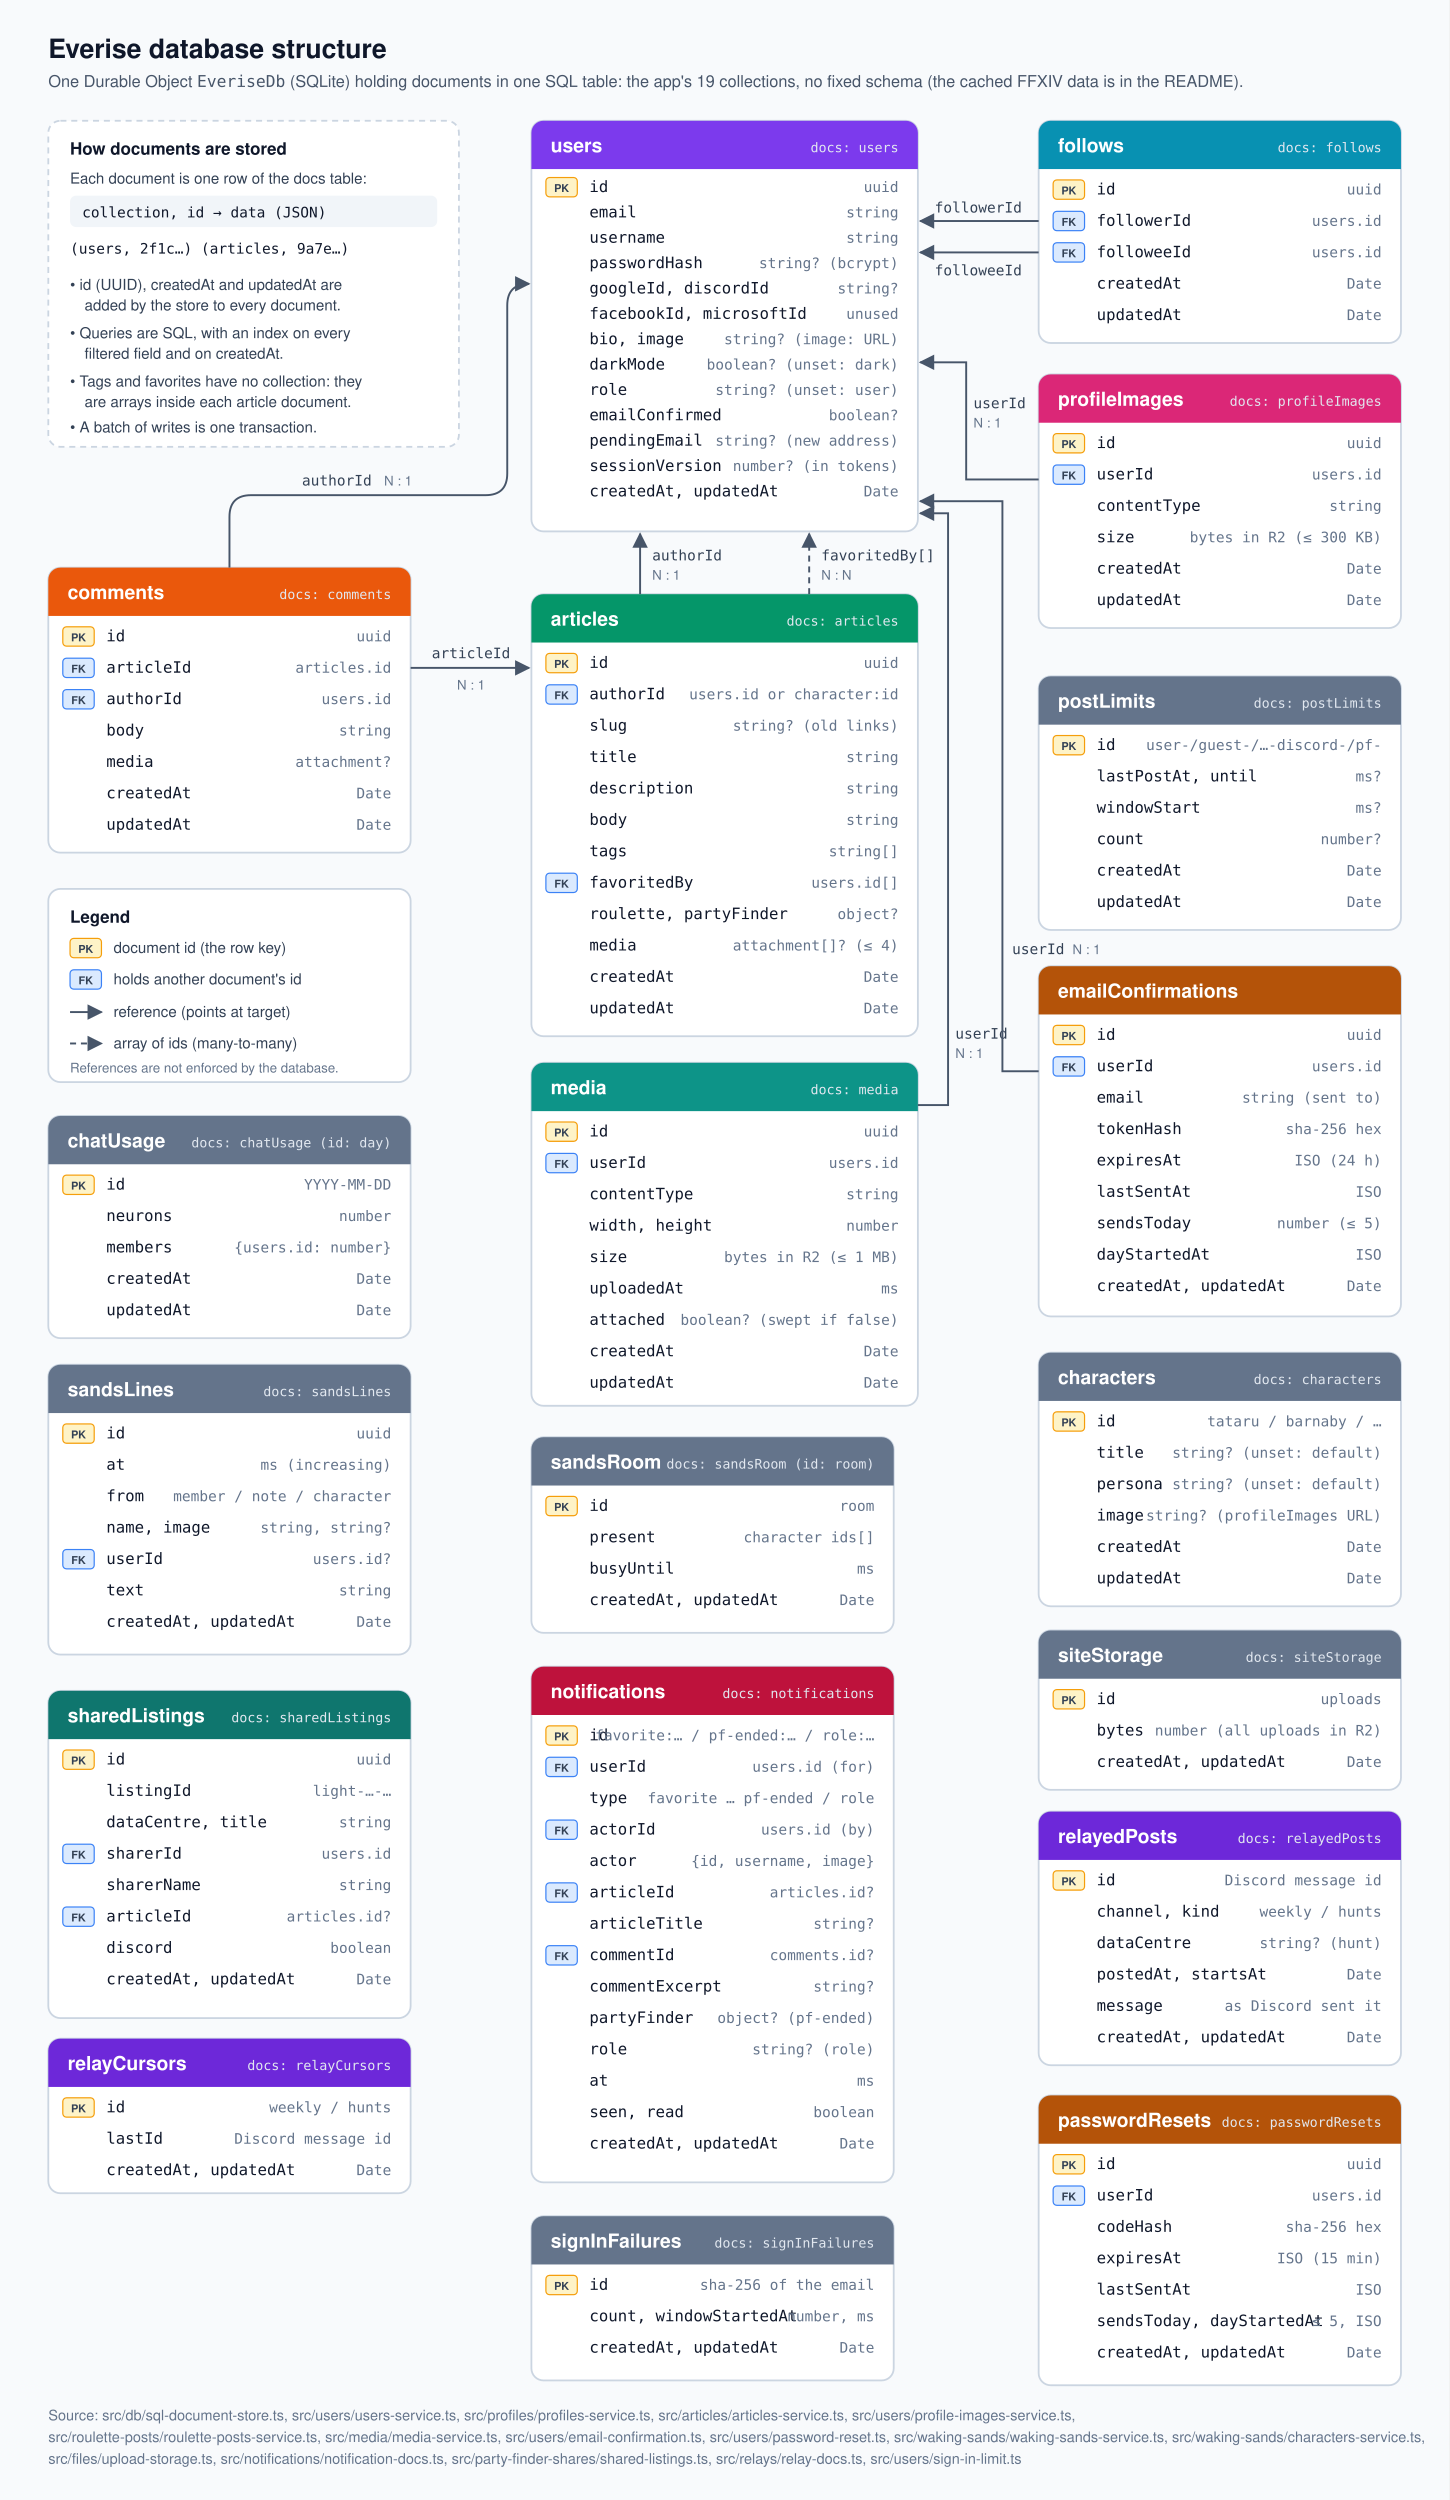
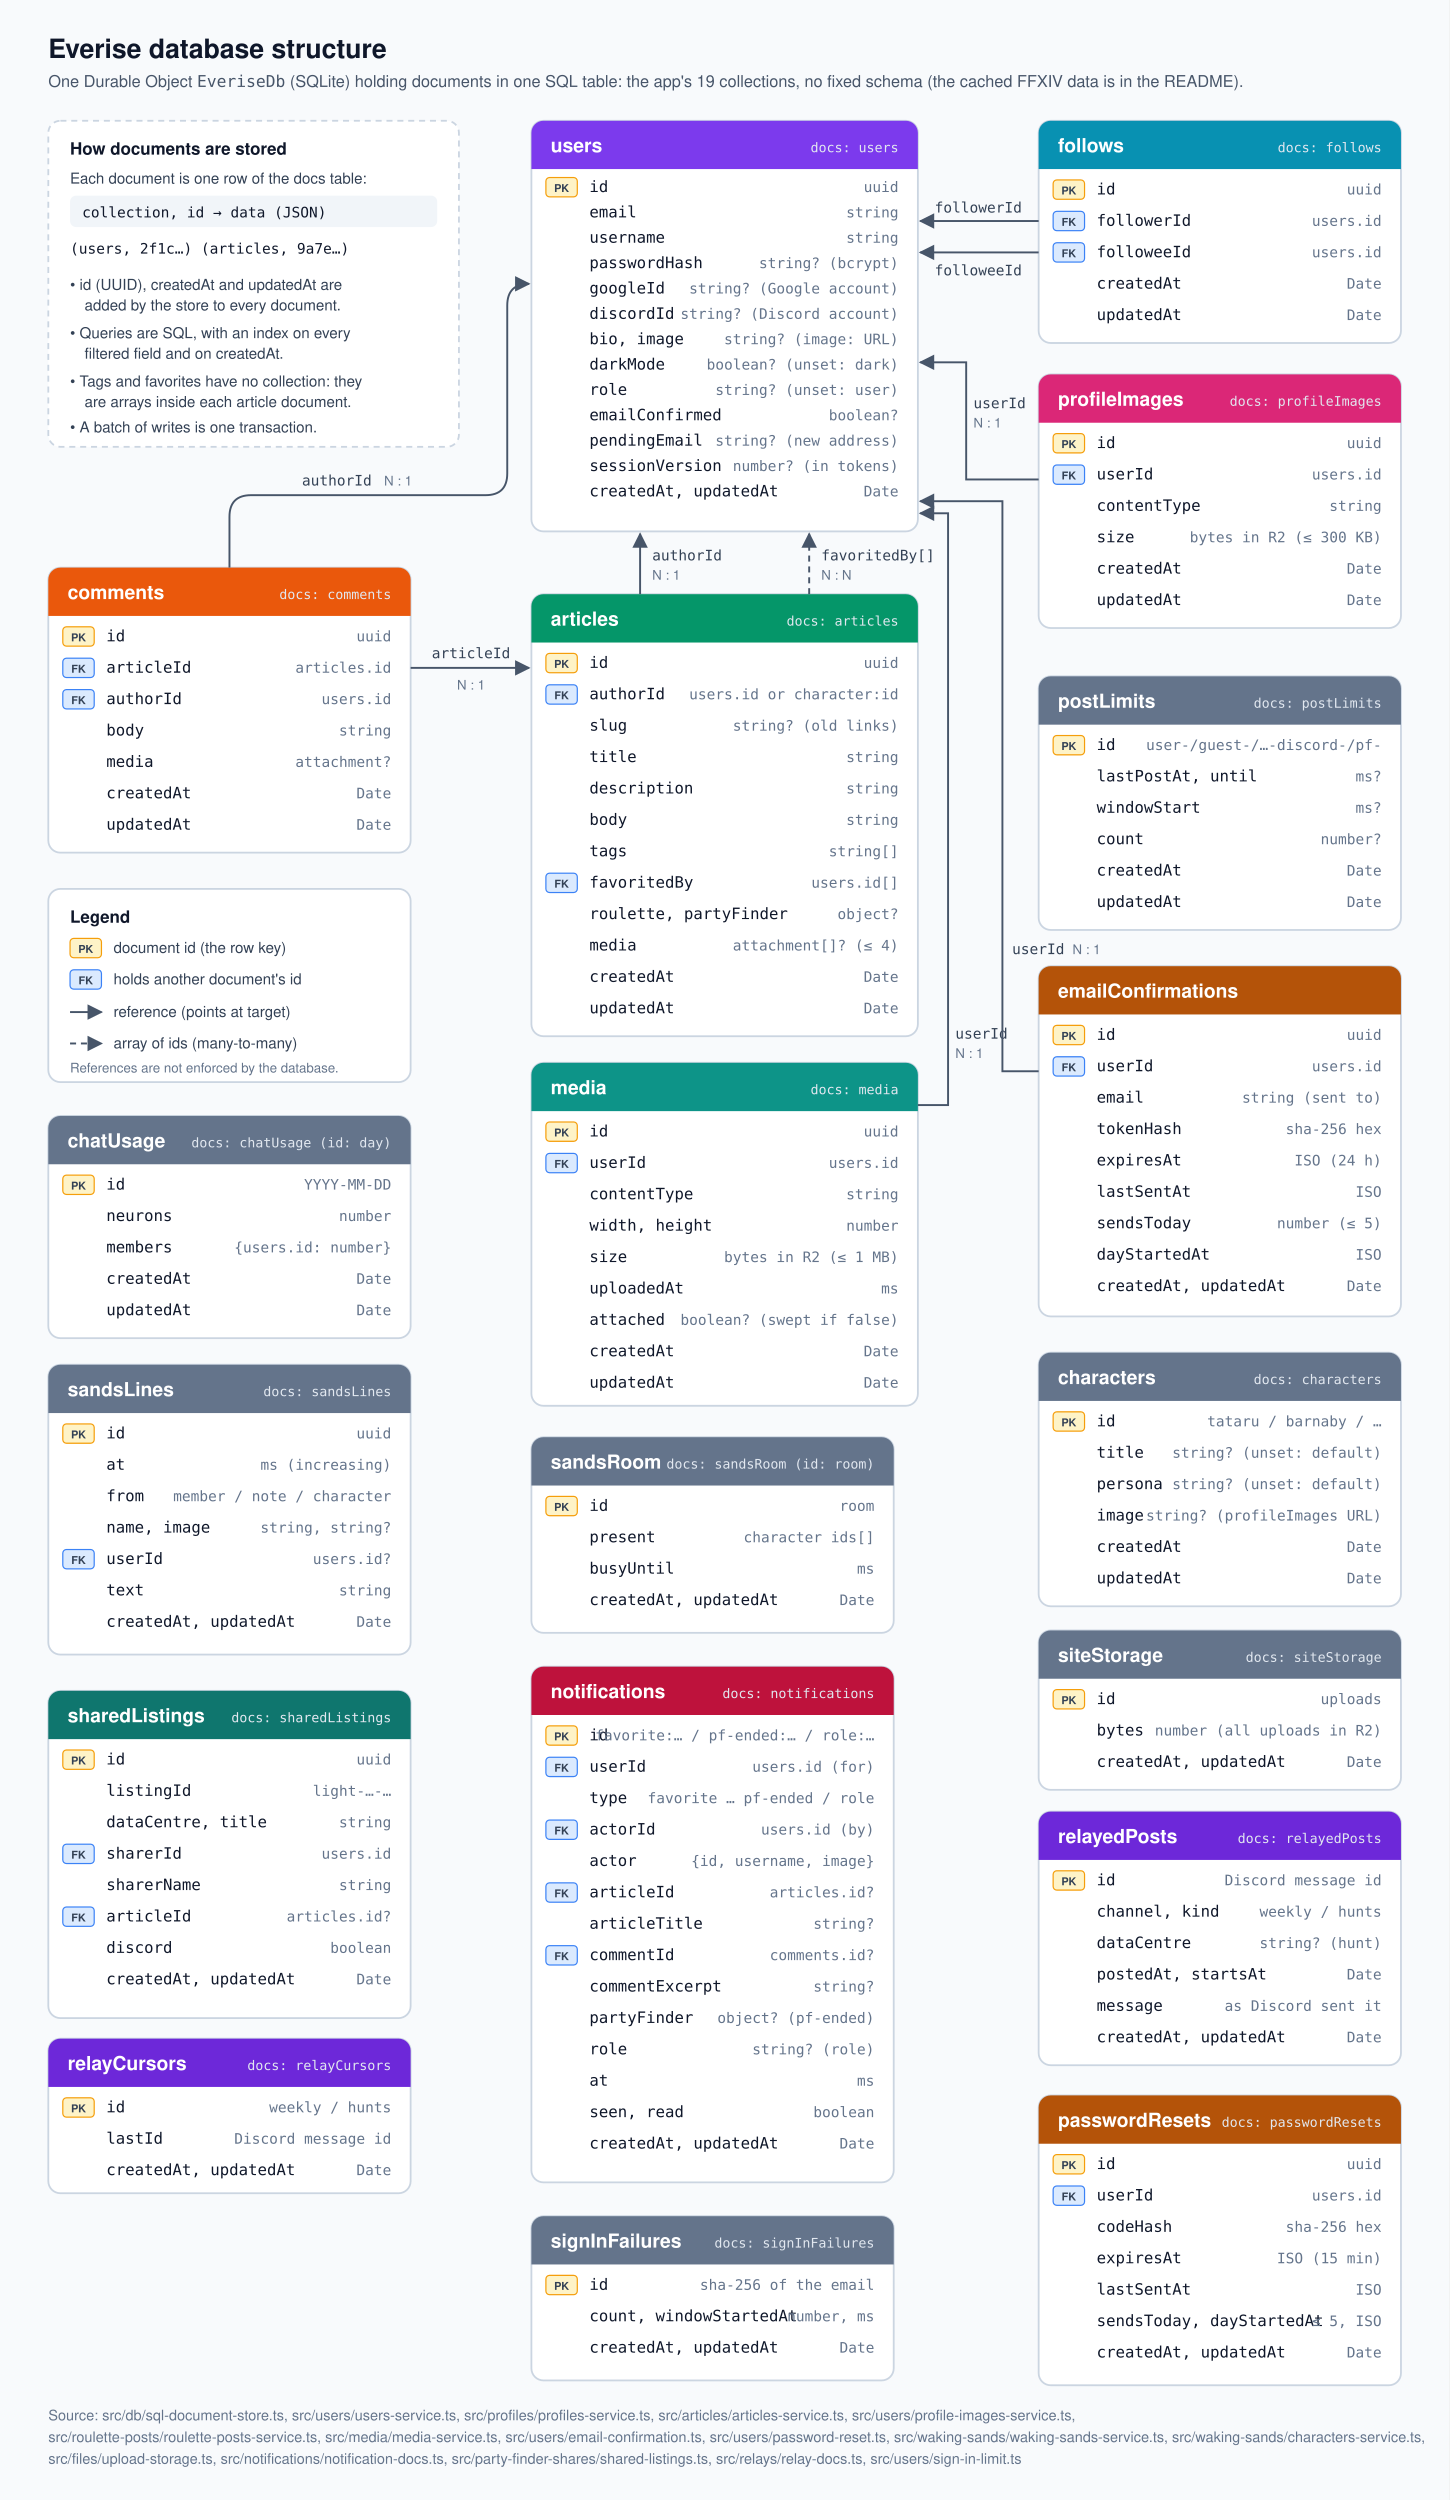
<svg xmlns="http://www.w3.org/2000/svg" width="1200" height="2070" viewBox="0 0 1200 2070" font-family="Segoe UI, Helvetica, Arial, sans-serif">
  <defs>
    <marker id="arrow" viewBox="0 0 10 10" refX="9" refY="5" markerWidth="8" markerHeight="8" orient="auto-start-reverse">
      <path d="M0,0 L10,5 L0,10 z" fill="#475569" />
    </marker>
    <style>
      .box { fill: #ffffff; stroke: #cbd5e1; stroke-width: 1.5; }
      .title { font-size: 16px; font-weight: 700; fill: #ffffff; }
      .key { font-size: 11px; fill: #e2e8f0; font-family: Consolas, Menlo, monospace; }
      .field { font-size: 13px; fill: #0f172a; font-family: Consolas, Menlo, monospace; }
      .type { font-size: 12px; fill: #64748b; font-family: Consolas, Menlo, monospace; }
      .pk { fill: #fef3c7; stroke: #f59e0b; }
      .fk { fill: #dbeafe; stroke: #3b82f6; }
      .badge { font-size: 9px; font-weight: 700; fill: #334155; }
      .rel { fill: none; stroke: #475569; stroke-width: 1.6; }
      .rel-label { font-size: 12px; fill: #334155; font-family: Consolas, Menlo, monospace; }
      .card { font-size: 11px; fill: #64748b; }
      .note-title { font-size: 14px; font-weight: 700; fill: #0f172a; }
      .note { font-size: 12.5px; fill: #334155; }
      .mono { font-family: Consolas, Menlo, monospace; font-size: 12px; fill: #0f172a; }
    </style>
  </defs>
  <rect width="1200" height="2070" fill="#f8fafc" />
  <text x="40" y="48" font-size="22" font-weight="700" fill="#0f172a">Everise database structure</text>
  <text x="40" y="72" font-size="13.5" fill="#475569">One Durable Object <tspan font-family="Consolas, Menlo, monospace">EveriseDb</tspan> (SQLite) holding documents in one SQL table: the app's 19 collections, no fixed schema (the cached FFXIV data is in the README).</text>
  <rect x="40" y="100" width="340" height="270" rx="10" fill="#ffffff" stroke="#cbd5e1" stroke-width="1.5" stroke-dasharray="5 4" />
  <text x="58" y="128" class="note-title">How documents are stored</text>
  <text x="58" y="152" class="note">Each document is one row of the docs table:</text>
  <rect x="58" y="162" width="304" height="26" rx="5" fill="#f1f5f9" />
  <text x="68" y="180" class="mono">collection, id  →  data (JSON)</text>
  <text x="58" y="210" class="mono" fill="#475569">(users, 2f1c…)  (articles, 9a7e…)</text>
  <text x="58" y="240" class="note">• id (UUID), createdAt and updatedAt are</text>
  <text x="70" y="257" class="note">added by the store to every document.</text>
  <text x="58" y="280" class="note">• Queries are SQL, with an index on every</text>
  <text x="70" y="297" class="note">filtered field and on createdAt.</text>
  <text x="58" y="320" class="note">• Tags and favorites have no collection: they</text>
  <text x="70" y="337" class="note">are arrays inside each article document.</text>
  <text x="58" y="358" class="note">• A batch of writes is one transaction.</text>
  <g>
    <rect x="440" y="100" width="320" height="340" rx="10" class="box" />
    <path d="M450,100 h300 a10,10 0 0 1 10,10 v30 h-320 v-30 a10,10 0 0 1 10,-10 z" fill="#7c3aed" />
    <text x="456" y="126" class="title">users</text>
    <text x="744" y="126" class="key" text-anchor="end">docs: users</text>
    <rect x="452" y="147" width="26" height="16" rx="3" class="pk" />
    <text x="465" y="159" class="badge" text-anchor="middle">PK</text>
    <text x="488" y="159" class="field">id</text>
    <text x="744" y="159" class="type" text-anchor="end">uuid</text>
    <text x="488" y="180" class="field">email</text>
    <text x="744" y="180" class="type" text-anchor="end">string</text>
    <text x="488" y="201" class="field">username</text>
    <text x="744" y="201" class="type" text-anchor="end">string</text>
    <text x="488" y="222" class="field">passwordHash</text>
    <text x="744" y="222" class="type" text-anchor="end">string? (bcrypt)</text>
-     <text x="488" y="243" class="field">googleId, discordId</text>
-     <text x="744" y="243" class="type" text-anchor="end">string?</text>
-     <text x="488" y="264" class="field">facebookId, microsoftId</text>
-     <text x="744" y="264" class="type" text-anchor="end">unused</text>
+     <text x="488" y="243" class="field">googleId</text>
+     <text x="744" y="243" class="type" text-anchor="end">string? (Google account)</text>
+     <text x="488" y="264" class="field">discordId</text>
+     <text x="744" y="264" class="type" text-anchor="end">string? (Discord account)</text>
    <text x="488" y="285" class="field">bio, image</text>
    <text x="744" y="285" class="type" text-anchor="end">string? (image: URL)</text>
    <text x="488" y="306" class="field">darkMode</text>
    <text x="744" y="306" class="type" text-anchor="end">boolean? (unset: dark)</text>
    <text x="488" y="327" class="field">role</text>
    <text x="744" y="327" class="type" text-anchor="end">string? (unset: user)</text>
    <text x="488" y="348" class="field">emailConfirmed</text>
    <text x="744" y="348" class="type" text-anchor="end">boolean?</text>
    <text x="488" y="369" class="field">pendingEmail</text>
    <text x="744" y="369" class="type" text-anchor="end">string? (new address)</text>
    <text x="488" y="390" class="field">sessionVersion</text>
    <text x="744" y="390" class="type" text-anchor="end">number? (in tokens)</text>
    <text x="488" y="411" class="field">createdAt, updatedAt</text>
    <text x="744" y="411" class="type" text-anchor="end">Date</text>
  </g>
  <g>
    <rect x="860" y="100" width="300" height="184" rx="10" class="box" />
    <path d="M870,100 h280 a10,10 0 0 1 10,10 v30 h-300 v-30 a10,10 0 0 1 10,-10 z" fill="#0891b2" />
    <text x="876" y="126" class="title">follows</text>
    <text x="1144" y="126" class="key" text-anchor="end">docs: follows</text>
    <rect x="872" y="149" width="26" height="16" rx="3" class="pk" />
    <text x="885" y="161" class="badge" text-anchor="middle">PK</text>
    <text x="908" y="161" class="field">id</text>
    <text x="1144" y="161" class="type" text-anchor="end">uuid</text>
    <rect x="872" y="175" width="26" height="16" rx="3" class="fk" />
    <text x="885" y="187" class="badge" text-anchor="middle">FK</text>
    <text x="908" y="187" class="field">followerId</text>
    <text x="1144" y="187" class="type" text-anchor="end">users.id</text>
    <rect x="872" y="201" width="26" height="16" rx="3" class="fk" />
    <text x="885" y="213" class="badge" text-anchor="middle">FK</text>
    <text x="908" y="213" class="field">followeeId</text>
    <text x="1144" y="213" class="type" text-anchor="end">users.id</text>
    <text x="908" y="239" class="field">createdAt</text>
    <text x="1144" y="239" class="type" text-anchor="end">Date</text>
    <text x="908" y="265" class="field">updatedAt</text>
    <text x="1144" y="265" class="type" text-anchor="end">Date</text>
  </g>
  <g transform="translate(0 52)">
    <rect x="440" y="440" width="320" height="366" rx="10" class="box" />
    <path d="M450,440 h300 a10,10 0 0 1 10,10 v30 h-320 v-30 a10,10 0 0 1 10,-10 z" fill="#059669" />
    <text x="456" y="466" class="title">articles</text>
    <text x="744" y="466" class="key" text-anchor="end">docs: articles</text>
    <rect x="452" y="489" width="26" height="16" rx="3" class="pk" />
    <text x="465" y="501" class="badge" text-anchor="middle">PK</text>
    <text x="488" y="501" class="field">id</text>
    <text x="744" y="501" class="type" text-anchor="end">uuid</text>
    <rect x="452" y="515" width="26" height="16" rx="3" class="fk" />
    <text x="465" y="527" class="badge" text-anchor="middle">FK</text>
    <text x="488" y="527" class="field">authorId</text>
    <text x="744" y="527" class="type" text-anchor="end">users.id or character:id</text>
    <text x="488" y="553" class="field">slug</text>
    <text x="744" y="553" class="type" text-anchor="end">string? (old links)</text>
    <text x="488" y="579" class="field">title</text>
    <text x="744" y="579" class="type" text-anchor="end">string</text>
    <text x="488" y="605" class="field">description</text>
    <text x="744" y="605" class="type" text-anchor="end">string</text>
    <text x="488" y="631" class="field">body</text>
    <text x="744" y="631" class="type" text-anchor="end">string</text>
    <text x="488" y="657" class="field">tags</text>
    <text x="744" y="657" class="type" text-anchor="end">string[]</text>
    <rect x="452" y="671" width="26" height="16" rx="3" class="fk" />
    <text x="465" y="683" class="badge" text-anchor="middle">FK</text>
    <text x="488" y="683" class="field">favoritedBy</text>
    <text x="744" y="683" class="type" text-anchor="end">users.id[]</text>
    <text x="488" y="709" class="field">roulette, partyFinder</text>
    <text x="744" y="709" class="type" text-anchor="end">object?</text>
    <text x="488" y="735" class="field">media</text>
    <text x="744" y="735" class="type" text-anchor="end">attachment[]? (≤ 4)</text>
    <text x="488" y="761" class="field">createdAt</text>
    <text x="744" y="761" class="type" text-anchor="end">Date</text>
    <text x="488" y="787" class="field">updatedAt</text>
    <text x="744" y="787" class="type" text-anchor="end">Date</text>
  </g>
  <g>
    <rect x="40" y="470" width="300" height="236" rx="10" class="box" />
    <path d="M50,470 h280 a10,10 0 0 1 10,10 v30 h-300 v-30 a10,10 0 0 1 10,-10 z" fill="#ea580c" />
    <text x="56" y="496" class="title">comments</text>
    <text x="324" y="496" class="key" text-anchor="end">docs: comments</text>
    <rect x="52" y="519" width="26" height="16" rx="3" class="pk" />
    <text x="65" y="531" class="badge" text-anchor="middle">PK</text>
    <text x="88" y="531" class="field">id</text>
    <text x="324" y="531" class="type" text-anchor="end">uuid</text>
    <rect x="52" y="545" width="26" height="16" rx="3" class="fk" />
    <text x="65" y="557" class="badge" text-anchor="middle">FK</text>
    <text x="88" y="557" class="field">articleId</text>
    <text x="324" y="557" class="type" text-anchor="end">articles.id</text>
    <rect x="52" y="571" width="26" height="16" rx="3" class="fk" />
    <text x="65" y="583" class="badge" text-anchor="middle">FK</text>
    <text x="88" y="583" class="field">authorId</text>
    <text x="324" y="583" class="type" text-anchor="end">users.id</text>
    <text x="88" y="609" class="field">body</text>
    <text x="324" y="609" class="type" text-anchor="end">string</text>
    <text x="88" y="635" class="field">media</text>
    <text x="324" y="635" class="type" text-anchor="end">attachment?</text>
    <text x="88" y="661" class="field">createdAt</text>
    <text x="324" y="661" class="type" text-anchor="end">Date</text>
    <text x="88" y="687" class="field">updatedAt</text>
    <text x="324" y="687" class="type" text-anchor="end">Date</text>
  </g>
  <path d="M860,183 H762" class="rel" marker-end="url(#arrow)" />
  <text x="810" y="176" class="rel-label" text-anchor="middle">followerId</text>
  <path d="M860,209 H762" class="rel" marker-end="url(#arrow)" />
  <text x="810" y="228" class="rel-label" text-anchor="middle">followeeId</text>
  <path d="M530,492 V442" class="rel" marker-end="url(#arrow)" />
  <text x="540" y="464" class="rel-label">authorId</text>
  <text x="540" y="480" class="card">N : 1</text>
  <path d="M670,492 V442" class="rel" stroke-dasharray="5 4" marker-end="url(#arrow)" />
  <text x="680" y="464" class="rel-label">favoritedBy[]</text>
  <text x="680" y="480" class="card">N : N</text>
  <path d="M340,553 H438" class="rel" marker-end="url(#arrow)" />
  <text x="390" y="545" class="rel-label" text-anchor="middle">articleId</text>
  <text x="390" y="571" class="card" text-anchor="middle">N : 1</text>
  <path d="M190,470 V428 Q190,410 208,410 H402 Q420,410 420,392 V253 Q420,235 438,235" class="rel" marker-end="url(#arrow)" />
  <text x="250" y="402" class="rel-label">authorId</text>
  <text x="318" y="402" class="card">N : 1</text>
  <g>
    <rect x="860" y="310" width="300" height="210" rx="10" class="box" />
    <path d="M870,310 h280 a10,10 0 0 1 10,10 v30 h-300 v-30 a10,10 0 0 1 10,-10 z" fill="#db2777" />
    <text x="876" y="336" class="title">profileImages</text>
    <text x="1144" y="336" class="key" text-anchor="end">docs: profileImages</text>
    <rect x="872" y="359" width="26" height="16" rx="3" class="pk" />
    <text x="885" y="371" class="badge" text-anchor="middle">PK</text>
    <text x="908" y="371" class="field">id</text>
    <text x="1144" y="371" class="type" text-anchor="end">uuid</text>
    <rect x="872" y="385" width="26" height="16" rx="3" class="fk" />
    <text x="885" y="397" class="badge" text-anchor="middle">FK</text>
    <text x="908" y="397" class="field">userId</text>
    <text x="1144" y="397" class="type" text-anchor="end">users.id</text>
    <text x="908" y="423" class="field">contentType</text>
    <text x="1144" y="423" class="type" text-anchor="end">string</text>
    <text x="908" y="449" class="field">size</text>
    <text x="1144" y="449" class="type" text-anchor="end">bytes in R2 (≤ 300 KB)</text>
    <text x="908" y="475" class="field">createdAt</text>
    <text x="1144" y="475" class="type" text-anchor="end">Date</text>
    <text x="908" y="501" class="field">updatedAt</text>
    <text x="1144" y="501" class="type" text-anchor="end">Date</text>
  </g>
  <path d="M860,397 H800 V300 H762" class="rel" marker-end="url(#arrow)" />
  <text x="806" y="338" class="rel-label">userId</text>
  <text x="806" y="354" class="card">N : 1</text>
  <g>
    <rect x="860" y="560" width="300" height="210" rx="10" class="box" />
    <path d="M870,560 h280 a10,10 0 0 1 10,10 v30 h-300 v-30 a10,10 0 0 1 10,-10 z" fill="#64748b" />
    <text x="876" y="586" class="title">postLimits</text>
    <text x="1144" y="586" class="key" text-anchor="end">docs: postLimits</text>
    <rect x="872" y="609" width="26" height="16" rx="3" class="pk" />
    <text x="885" y="621" class="badge" text-anchor="middle">PK</text>
    <text x="908" y="621" class="field">id</text>
    <text x="1144" y="621" class="type" text-anchor="end">user-/guest-/…-discord-/pf-</text>
    <text x="908" y="647" class="field">lastPostAt, until</text>
    <text x="1144" y="647" class="type" text-anchor="end">ms?</text>
    <text x="908" y="673" class="field">windowStart</text>
    <text x="1144" y="673" class="type" text-anchor="end">ms?</text>
    <text x="908" y="699" class="field">count</text>
    <text x="1144" y="699" class="type" text-anchor="end">number?</text>
    <text x="908" y="725" class="field">createdAt</text>
    <text x="1144" y="725" class="type" text-anchor="end">Date</text>
    <text x="908" y="751" class="field">updatedAt</text>
    <text x="1144" y="751" class="type" text-anchor="end">Date</text>
  </g>
  <g>
    <rect x="440" y="880" width="320" height="284" rx="10" class="box" />
    <path d="M450,880 h300 a10,10 0 0 1 10,10 v30 h-320 v-30 a10,10 0 0 1 10,-10 z" fill="#0d9488" />
    <text x="456" y="906" class="title">media</text>
    <text x="744" y="906" class="key" text-anchor="end">docs: media</text>
    <rect x="452" y="929" width="26" height="16" rx="3" class="pk" />
    <text x="465" y="941" class="badge" text-anchor="middle">PK</text>
    <text x="488" y="941" class="field">id</text>
    <text x="744" y="941" class="type" text-anchor="end">uuid</text>
    <rect x="452" y="955" width="26" height="16" rx="3" class="fk" />
    <text x="465" y="967" class="badge" text-anchor="middle">FK</text>
    <text x="488" y="967" class="field">userId</text>
    <text x="744" y="967" class="type" text-anchor="end">users.id</text>
    <text x="488" y="993" class="field">contentType</text>
    <text x="744" y="993" class="type" text-anchor="end">string</text>
    <text x="488" y="1019" class="field">width, height</text>
    <text x="744" y="1019" class="type" text-anchor="end">number</text>
    <text x="488" y="1045" class="field">size</text>
    <text x="744" y="1045" class="type" text-anchor="end">bytes in R2 (≤ 1 MB)</text>
    <text x="488" y="1071" class="field">uploadedAt</text>
    <text x="744" y="1071" class="type" text-anchor="end">ms</text>
    <text x="488" y="1097" class="field">attached</text>
    <text x="744" y="1097" class="type" text-anchor="end">boolean? (swept if false)</text>
    <text x="488" y="1123" class="field">createdAt</text>
    <text x="744" y="1123" class="type" text-anchor="end">Date</text>
    <text x="488" y="1149" class="field">updatedAt</text>
    <text x="744" y="1149" class="type" text-anchor="end">Date</text>
  </g>
  <path d="M760,915 H785 V425 H762" class="rel" marker-end="url(#arrow)" />
  <text x="791" y="860" class="rel-label">userId</text>
  <text x="791" y="876" class="card">N : 1</text>
  <g>
    <rect x="860" y="800" width="300" height="290" rx="10" class="box" />
    <path d="M870,800 h280 a10,10 0 0 1 10,10 v30 h-300 v-30 a10,10 0 0 1 10,-10 z" fill="#b45309" />
    <text x="876" y="826" class="title">emailConfirmations</text>
    <rect x="872" y="849" width="26" height="16" rx="3" class="pk" />
    <text x="885" y="861" class="badge" text-anchor="middle">PK</text>
    <text x="908" y="861" class="field">id</text>
    <text x="1144" y="861" class="type" text-anchor="end">uuid</text>
    <rect x="872" y="875" width="26" height="16" rx="3" class="fk" />
    <text x="885" y="887" class="badge" text-anchor="middle">FK</text>
    <text x="908" y="887" class="field">userId</text>
    <text x="1144" y="887" class="type" text-anchor="end">users.id</text>
    <text x="908" y="913" class="field">email</text>
    <text x="1144" y="913" class="type" text-anchor="end">string (sent to)</text>
    <text x="908" y="939" class="field">tokenHash</text>
    <text x="1144" y="939" class="type" text-anchor="end">sha-256 hex</text>
    <text x="908" y="965" class="field">expiresAt</text>
    <text x="1144" y="965" class="type" text-anchor="end">ISO (24 h)</text>
    <text x="908" y="991" class="field">lastSentAt</text>
    <text x="1144" y="991" class="type" text-anchor="end">ISO</text>
    <text x="908" y="1017" class="field">sendsToday</text>
    <text x="1144" y="1017" class="type" text-anchor="end">number (≤ 5)</text>
    <text x="908" y="1043" class="field">dayStartedAt</text>
    <text x="1144" y="1043" class="type" text-anchor="end">ISO</text>
    <text x="908" y="1069" class="field">createdAt, updatedAt</text>
    <text x="1144" y="1069" class="type" text-anchor="end">Date</text>
  </g>
  <path d="M860,887 H830 V415 H762" class="rel" marker-end="url(#arrow)" />
  <text x="838" y="790" class="rel-label">userId</text>
  <text x="888" y="790" class="card">N : 1</text>
  <g>
    <rect x="40" y="924" width="300" height="184" rx="10" class="box" />
    <path d="M50,924 h280 a10,10 0 0 1 10,10 v30 h-300 v-30 a10,10 0 0 1 10,-10 z" fill="#64748b" />
    <text x="56" y="950" class="title">chatUsage</text>
    <text x="324" y="950" class="key" text-anchor="end">docs: chatUsage (id: day)</text>
    <rect x="52" y="973" width="26" height="16" rx="3" class="pk" />
    <text x="65" y="985" class="badge" text-anchor="middle">PK</text>
    <text x="88" y="985" class="field">id</text>
    <text x="324" y="985" class="type" text-anchor="end">YYYY-MM-DD</text>
    <text x="88" y="1011" class="field">neurons</text>
    <text x="324" y="1011" class="type" text-anchor="end">number</text>
    <text x="88" y="1037" class="field">members</text>
    <text x="324" y="1037" class="type" text-anchor="end">{users.id: number}</text>
    <text x="88" y="1063" class="field">createdAt</text>
    <text x="324" y="1063" class="type" text-anchor="end">Date</text>
    <text x="88" y="1089" class="field">updatedAt</text>
    <text x="324" y="1089" class="type" text-anchor="end">Date</text>
  </g>
  <g>
    <rect x="860" y="1350" width="300" height="132" rx="10" class="box" />
    <path d="M870,1350 h280 a10,10 0 0 1 10,10 v30 h-300 v-30 a10,10 0 0 1 10,-10 z" fill="#64748b" />
    <text x="876" y="1376" class="title">siteStorage</text>
    <text x="1144" y="1376" class="key" text-anchor="end">docs: siteStorage</text>
    <rect x="872" y="1399" width="26" height="16" rx="3" class="pk" />
    <text x="885" y="1411" class="badge" text-anchor="middle">PK</text>
    <text x="908" y="1411" class="field">id</text>
    <text x="1144" y="1411" class="type" text-anchor="end">uploads</text>
    <text x="908" y="1437" class="field">bytes</text>
    <text x="1144" y="1437" class="type" text-anchor="end">number (all uploads in R2)</text>
    <text x="908" y="1463" class="field">createdAt, updatedAt</text>
    <text x="1144" y="1463" class="type" text-anchor="end">Date</text>
  </g>
  <g>
    <rect x="860" y="1120" width="300" height="210" rx="10" class="box" />
    <path d="M870,1120 h280 a10,10 0 0 1 10,10 v30 h-300 v-30 a10,10 0 0 1 10,-10 z" fill="#64748b" />
    <text x="876" y="1146" class="title">characters</text>
    <text x="1144" y="1146" class="key" text-anchor="end">docs: characters</text>
    <rect x="872" y="1169" width="26" height="16" rx="3" class="pk" />
    <text x="885" y="1181" class="badge" text-anchor="middle">PK</text>
    <text x="908" y="1181" class="field">id</text>
    <text x="1144" y="1181" class="type" text-anchor="end">tataru / barnaby / …</text>
    <text x="908" y="1207" class="field">title</text>
    <text x="1144" y="1207" class="type" text-anchor="end">string? (unset: default)</text>
    <text x="908" y="1233" class="field">persona</text>
    <text x="1144" y="1233" class="type" text-anchor="end">string? (unset: default)</text>
    <text x="908" y="1259" class="field">image</text>
    <text x="1144" y="1259" class="type" text-anchor="end">string? (profileImages URL)</text>
    <text x="908" y="1285" class="field">createdAt</text>
    <text x="1144" y="1285" class="type" text-anchor="end">Date</text>
    <text x="908" y="1311" class="field">updatedAt</text>
    <text x="1144" y="1311" class="type" text-anchor="end">Date</text>
  </g>
  <g>
    <rect x="40" y="1130" width="300" height="240" rx="10" class="box" />
    <path d="M50,1130 h280 a10,10 0 0 1 10,10 v30 h-300 v-30 a10,10 0 0 1 10,-10 z" fill="#64748b" />
    <text x="56" y="1156" class="title">sandsLines</text>
    <text x="324" y="1156" class="key" text-anchor="end">docs: sandsLines</text>
    <rect x="52" y="1179" width="26" height="16" rx="3" class="pk" />
    <text x="65" y="1191" class="badge" text-anchor="middle">PK</text>
    <text x="88" y="1191" class="field">id</text>
    <text x="324" y="1191" class="type" text-anchor="end">uuid</text>
    <text x="88" y="1217" class="field">at</text>
    <text x="324" y="1217" class="type" text-anchor="end">ms (increasing)</text>
    <text x="88" y="1243" class="field">from</text>
    <text x="324" y="1243" class="type" text-anchor="end">member / note / character</text>
    <text x="88" y="1269" class="field">name, image</text>
    <text x="324" y="1269" class="type" text-anchor="end">string, string?</text>
    <rect x="52" y="1283" width="26" height="16" rx="3" class="fk" />
    <text x="65" y="1295" class="badge" text-anchor="middle">FK</text>
    <text x="88" y="1295" class="field">userId</text>
    <text x="324" y="1295" class="type" text-anchor="end">users.id?</text>
    <text x="88" y="1321" class="field">text</text>
    <text x="324" y="1321" class="type" text-anchor="end">string</text>
    <text x="88" y="1347" class="field">createdAt, updatedAt</text>
    <text x="324" y="1347" class="type" text-anchor="end">Date</text>
  </g>
  <g>
    <rect x="440" y="1190" width="300" height="162" rx="10" class="box" />
    <path d="M450,1190 h280 a10,10 0 0 1 10,10 v30 h-300 v-30 a10,10 0 0 1 10,-10 z" fill="#64748b" />
    <text x="456" y="1216" class="title">sandsRoom</text>
    <text x="724" y="1216" class="key" text-anchor="end">docs: sandsRoom (id: room)</text>
    <rect x="452" y="1239" width="26" height="16" rx="3" class="pk" />
    <text x="465" y="1251" class="badge" text-anchor="middle">PK</text>
    <text x="488" y="1251" class="field">id</text>
    <text x="724" y="1251" class="type" text-anchor="end">room</text>
    <text x="488" y="1277" class="field">present</text>
    <text x="724" y="1277" class="type" text-anchor="end">character ids[]</text>
    <text x="488" y="1303" class="field">busyUntil</text>
    <text x="724" y="1303" class="type" text-anchor="end">ms</text>
    <text x="488" y="1329" class="field">createdAt, updatedAt</text>
    <text x="724" y="1329" class="type" text-anchor="end">Date</text>
  </g>
  <g>
    <rect x="440" y="1380" width="300" height="427" rx="10" class="box" />
    <path d="M450,1380 h280 a10,10 0 0 1 10,10 v30 h-300 v-30 a10,10 0 0 1 10,-10 z" fill="#be123c" />
    <text x="456" y="1406" class="title">notifications</text>
    <text x="724" y="1406" class="key" text-anchor="end">docs: notifications</text>
    <rect x="452" y="1429" width="26" height="16" rx="3" class="pk" />
    <text x="465" y="1441" class="badge" text-anchor="middle">PK</text>
    <text x="488" y="1441" class="field">id</text>
    <text x="724" y="1441" class="type" text-anchor="end">favorite:… / pf-ended:… / role:…</text>
    <rect x="452" y="1455" width="26" height="16" rx="3" class="fk" />
    <text x="465" y="1467" class="badge" text-anchor="middle">FK</text>
    <text x="488" y="1467" class="field">userId</text>
    <text x="724" y="1467" class="type" text-anchor="end">users.id (for)</text>
    <text x="488" y="1493" class="field">type</text>
    <text x="724" y="1493" class="type" text-anchor="end">favorite … pf-ended / role</text>
    <rect x="452" y="1507" width="26" height="16" rx="3" class="fk" />
    <text x="465" y="1519" class="badge" text-anchor="middle">FK</text>
    <text x="488" y="1519" class="field">actorId</text>
    <text x="724" y="1519" class="type" text-anchor="end">users.id (by)</text>
    <text x="488" y="1545" class="field">actor</text>
    <text x="724" y="1545" class="type" text-anchor="end">{id, username, image}</text>
    <rect x="452" y="1559" width="26" height="16" rx="3" class="fk" />
    <text x="465" y="1571" class="badge" text-anchor="middle">FK</text>
    <text x="488" y="1571" class="field">articleId</text>
    <text x="724" y="1571" class="type" text-anchor="end">articles.id?</text>
    <text x="488" y="1597" class="field">articleTitle</text>
    <text x="724" y="1597" class="type" text-anchor="end">string?</text>
    <rect x="452" y="1611" width="26" height="16" rx="3" class="fk" />
    <text x="465" y="1623" class="badge" text-anchor="middle">FK</text>
    <text x="488" y="1623" class="field">commentId</text>
    <text x="724" y="1623" class="type" text-anchor="end">comments.id?</text>
    <text x="488" y="1649" class="field">commentExcerpt</text>
    <text x="724" y="1649" class="type" text-anchor="end">string?</text>
    <text x="488" y="1675" class="field">partyFinder</text>
    <text x="724" y="1675" class="type" text-anchor="end">object? (pf-ended)</text>
    <text x="488" y="1701" class="field">role</text>
    <text x="724" y="1701" class="type" text-anchor="end">string? (role)</text>
    <text x="488" y="1727" class="field">at</text>
    <text x="724" y="1727" class="type" text-anchor="end">ms</text>
    <text x="488" y="1753" class="field">seen, read</text>
    <text x="724" y="1753" class="type" text-anchor="end">boolean</text>
    <text x="488" y="1779" class="field">createdAt, updatedAt</text>
    <text x="724" y="1779" class="type" text-anchor="end">Date</text>
  </g>
  <g>
    <rect x="40" y="1400" width="300" height="271" rx="10" class="box" />
    <path d="M50,1400 h280 a10,10 0 0 1 10,10 v30 h-300 v-30 a10,10 0 0 1 10,-10 z" fill="#0f766e" />
    <text x="56" y="1426" class="title">sharedListings</text>
    <text x="324" y="1426" class="key" text-anchor="end">docs: sharedListings</text>
    <rect x="52" y="1449" width="26" height="16" rx="3" class="pk" />
    <text x="65" y="1461" class="badge" text-anchor="middle">PK</text>
    <text x="88" y="1461" class="field">id</text>
    <text x="324" y="1461" class="type" text-anchor="end">uuid</text>
    <text x="88" y="1487" class="field">listingId</text>
    <text x="324" y="1487" class="type" text-anchor="end">light-…-…</text>
    <text x="88" y="1513" class="field">dataCentre, title</text>
    <text x="324" y="1513" class="type" text-anchor="end">string</text>
    <rect x="52" y="1527" width="26" height="16" rx="3" class="fk" />
    <text x="65" y="1539" class="badge" text-anchor="middle">FK</text>
    <text x="88" y="1539" class="field">sharerId</text>
    <text x="324" y="1539" class="type" text-anchor="end">users.id</text>
    <text x="88" y="1565" class="field">sharerName</text>
    <text x="324" y="1565" class="type" text-anchor="end">string</text>
    <rect x="52" y="1579" width="26" height="16" rx="3" class="fk" />
    <text x="65" y="1591" class="badge" text-anchor="middle">FK</text>
    <text x="88" y="1591" class="field">articleId</text>
    <text x="324" y="1591" class="type" text-anchor="end">articles.id?</text>
    <text x="88" y="1617" class="field">discord</text>
    <text x="324" y="1617" class="type" text-anchor="end">boolean</text>
    <text x="88" y="1643" class="field">createdAt, updatedAt</text>
    <text x="324" y="1643" class="type" text-anchor="end">Date</text>
  </g>
  <g>
    <rect x="860" y="1500" width="300" height="210" rx="10" class="box" />
    <path d="M870,1500 h280 a10,10 0 0 1 10,10 v30 h-300 v-30 a10,10 0 0 1 10,-10 z" fill="#6d28d9" />
    <text x="876" y="1526" class="title">relayedPosts</text>
    <text x="1144" y="1526" class="key" text-anchor="end">docs: relayedPosts</text>
    <rect x="872" y="1549" width="26" height="16" rx="3" class="pk" />
    <text x="885" y="1561" class="badge" text-anchor="middle">PK</text>
    <text x="908" y="1561" class="field">id</text>
    <text x="1144" y="1561" class="type" text-anchor="end">Discord message id</text>
    <text x="908" y="1587" class="field">channel, kind</text>
    <text x="1144" y="1587" class="type" text-anchor="end">weekly / hunts</text>
    <text x="908" y="1613" class="field">dataCentre</text>
    <text x="1144" y="1613" class="type" text-anchor="end">string? (hunt)</text>
    <text x="908" y="1639" class="field">postedAt, startsAt</text>
    <text x="1144" y="1639" class="type" text-anchor="end">Date</text>
    <text x="908" y="1665" class="field">message</text>
    <text x="1144" y="1665" class="type" text-anchor="end">as Discord sent it</text>
    <text x="908" y="1691" class="field">createdAt, updatedAt</text>
    <text x="1144" y="1691" class="type" text-anchor="end">Date</text>
  </g>
  <g>
    <rect x="40" y="1688" width="300" height="128" rx="10" class="box" />
    <path d="M50,1688 h280 a10,10 0 0 1 10,10 v30 h-300 v-30 a10,10 0 0 1 10,-10 z" fill="#6d28d9" />
    <text x="56" y="1714" class="title">relayCursors</text>
    <text x="324" y="1714" class="key" text-anchor="end">docs: relayCursors</text>
    <rect x="52" y="1737" width="26" height="16" rx="3" class="pk" />
    <text x="65" y="1749" class="badge" text-anchor="middle">PK</text>
    <text x="88" y="1749" class="field">id</text>
    <text x="324" y="1749" class="type" text-anchor="end">weekly / hunts</text>
    <text x="88" y="1775" class="field">lastId</text>
    <text x="324" y="1775" class="type" text-anchor="end">Discord message id</text>
    <text x="88" y="1801" class="field">createdAt, updatedAt</text>
    <text x="324" y="1801" class="type" text-anchor="end">Date</text>
  </g>
  <g transform="translate(0 26)">
    <rect x="40" y="710" width="300" height="160" rx="10" fill="#ffffff" stroke="#cbd5e1" stroke-width="1.5" />
    <text x="58" y="738" class="note-title">Legend</text>
    <rect x="58" y="751" width="26" height="16" rx="3" class="pk" />
    <text x="71" y="763" class="badge" text-anchor="middle">PK</text>
    <text x="94" y="763" class="note">document id (the row key)</text>
    <rect x="58" y="777" width="26" height="16" rx="3" class="fk" />
    <text x="71" y="789" class="badge" text-anchor="middle">FK</text>
    <text x="94" y="789" class="note">holds another document's id</text>
    <path d="M58,812 H84" class="rel" marker-end="url(#arrow)" />
    <text x="94" y="816" class="note">reference (points at target)</text>
    <path d="M58,838 H84" class="rel" stroke-dasharray="5 4" marker-end="url(#arrow)" />
    <text x="94" y="842" class="note">array of ids (many-to-many)</text>
    <text x="58" y="862" class="card">References are not enforced by the database.</text>
  </g>
  <g>
    <rect x="860" y="1735" width="300" height="240" rx="10" class="box" />
    <path d="M870,1735 h280 a10,10 0 0 1 10,10 v30 h-300 v-30 a10,10 0 0 1 10,-10 z" fill="#b45309" />
    <text x="876" y="1761" class="title">passwordResets</text>
    <text x="1144" y="1761" class="key" text-anchor="end">docs: passwordResets</text>
    <rect x="872" y="1784" width="26" height="16" rx="3" class="pk" />
    <text x="885" y="1796" class="badge" text-anchor="middle">PK</text>
    <text x="908" y="1796" class="field">id</text>
    <text x="1144" y="1796" class="type" text-anchor="end">uuid</text>
    <rect x="872" y="1810" width="26" height="16" rx="3" class="fk" />
    <text x="885" y="1822" class="badge" text-anchor="middle">FK</text>
    <text x="908" y="1822" class="field">userId</text>
    <text x="1144" y="1822" class="type" text-anchor="end">users.id</text>
    <text x="908" y="1848" class="field">codeHash</text>
    <text x="1144" y="1848" class="type" text-anchor="end">sha-256 hex</text>
    <text x="908" y="1874" class="field">expiresAt</text>
    <text x="1144" y="1874" class="type" text-anchor="end">ISO (15 min)</text>
    <text x="908" y="1900" class="field">lastSentAt</text>
    <text x="1144" y="1900" class="type" text-anchor="end">ISO</text>
    <text x="908" y="1926" class="field">sendsToday, dayStartedAt</text>
    <text x="1144" y="1926" class="type" text-anchor="end">≤ 5, ISO</text>
    <text x="908" y="1952" class="field">createdAt, updatedAt</text>
    <text x="1144" y="1952" class="type" text-anchor="end">Date</text>
  </g>
  <g>
    <rect x="440" y="1835" width="300" height="136" rx="10" class="box" />
    <path d="M450,1835 h280 a10,10 0 0 1 10,10 v30 h-300 v-30 a10,10 0 0 1 10,-10 z" fill="#64748b" />
    <text x="456" y="1861" class="title">signInFailures</text>
    <text x="724" y="1861" class="key" text-anchor="end">docs: signInFailures</text>
    <rect x="452" y="1884" width="26" height="16" rx="3" class="pk" />
    <text x="465" y="1896" class="badge" text-anchor="middle">PK</text>
    <text x="488" y="1896" class="field">id</text>
    <text x="724" y="1896" class="type" text-anchor="end">sha-256 of the email</text>
    <text x="488" y="1922" class="field">count, windowStartedAt</text>
    <text x="724" y="1922" class="type" text-anchor="end">number, ms</text>
    <text x="488" y="1948" class="field">createdAt, updatedAt</text>
    <text x="724" y="1948" class="type" text-anchor="end">Date</text>
  </g>
  <text x="40" y="2004" font-size="12" fill="#64748b">Source: src/db/sql-document-store.ts, src/users/users-service.ts, src/profiles/profiles-service.ts, src/articles/articles-service.ts, src/users/profile-images-service.ts,</text>
  <text x="40" y="2022" font-size="12" fill="#64748b">src/roulette-posts/roulette-posts-service.ts, src/media/media-service.ts, src/users/email-confirmation.ts, src/users/password-reset.ts, src/waking-sands/waking-sands-service.ts, src/waking-sands/characters-service.ts,</text>
  <text x="40" y="2040" font-size="12" fill="#64748b">src/files/upload-storage.ts, src/notifications/notification-docs.ts, src/party-finder-shares/shared-listings.ts, src/relays/relay-docs.ts, src/users/sign-in-limit.ts</text>
</svg>
